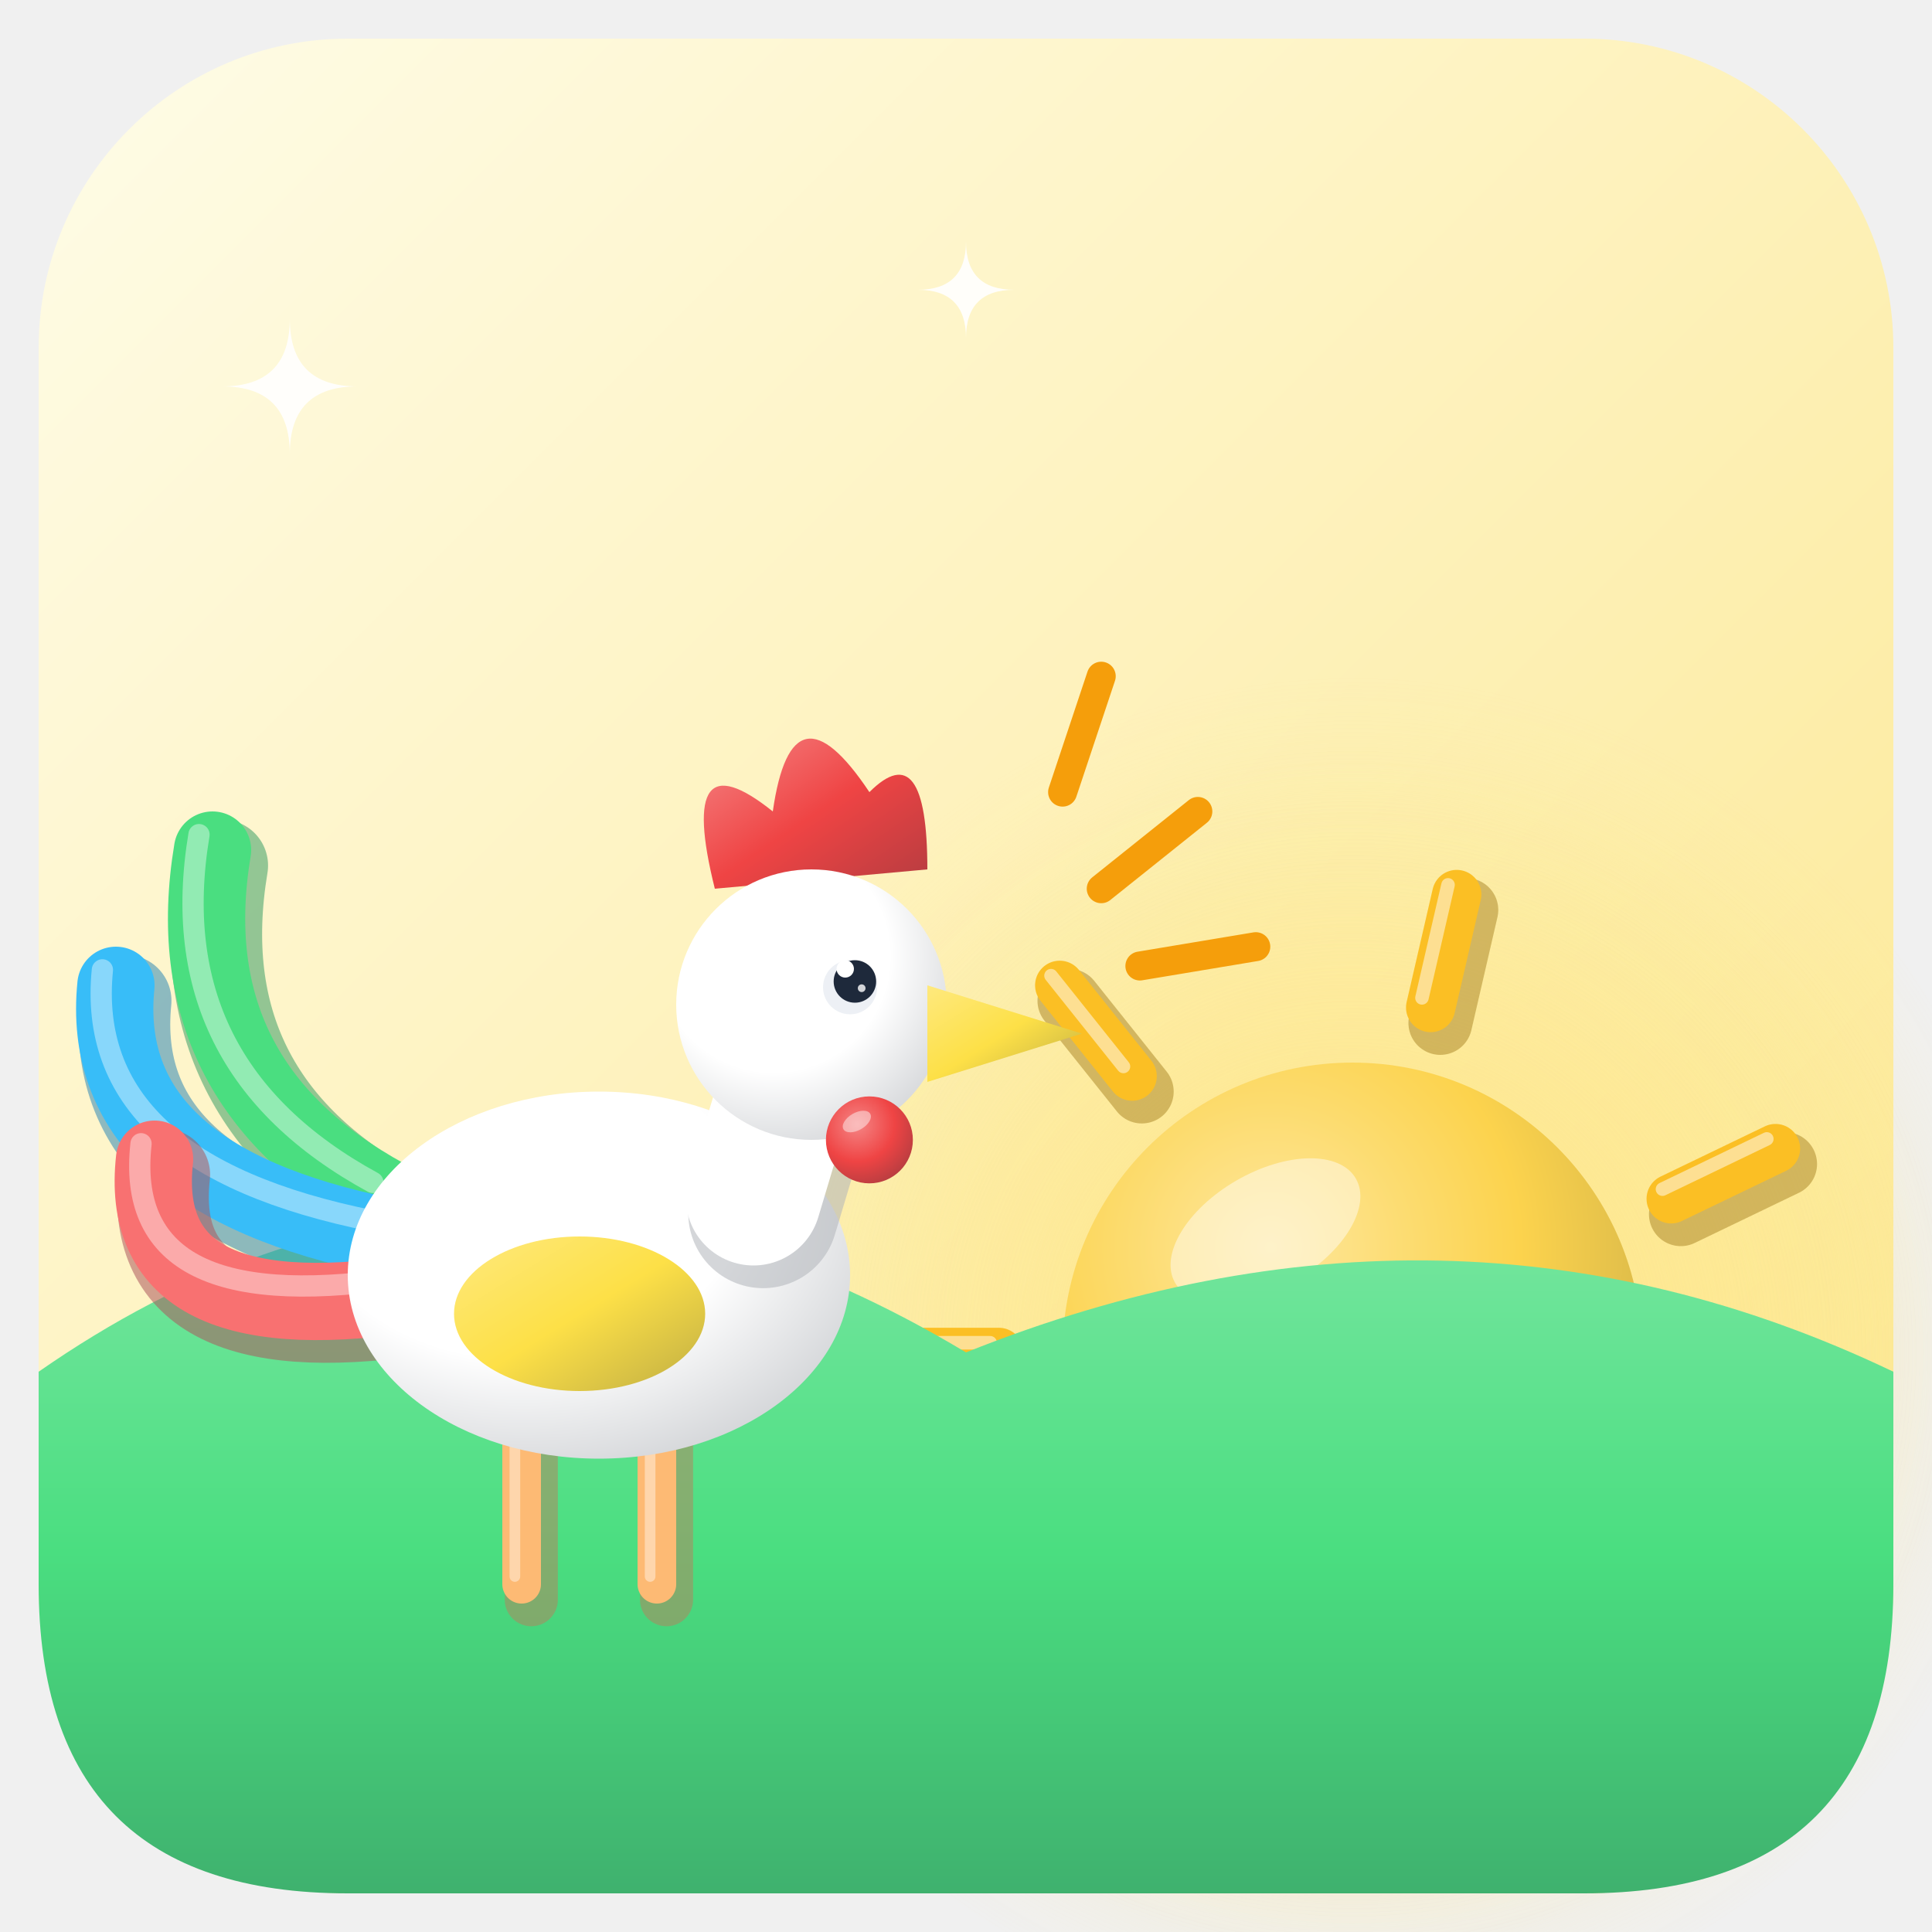
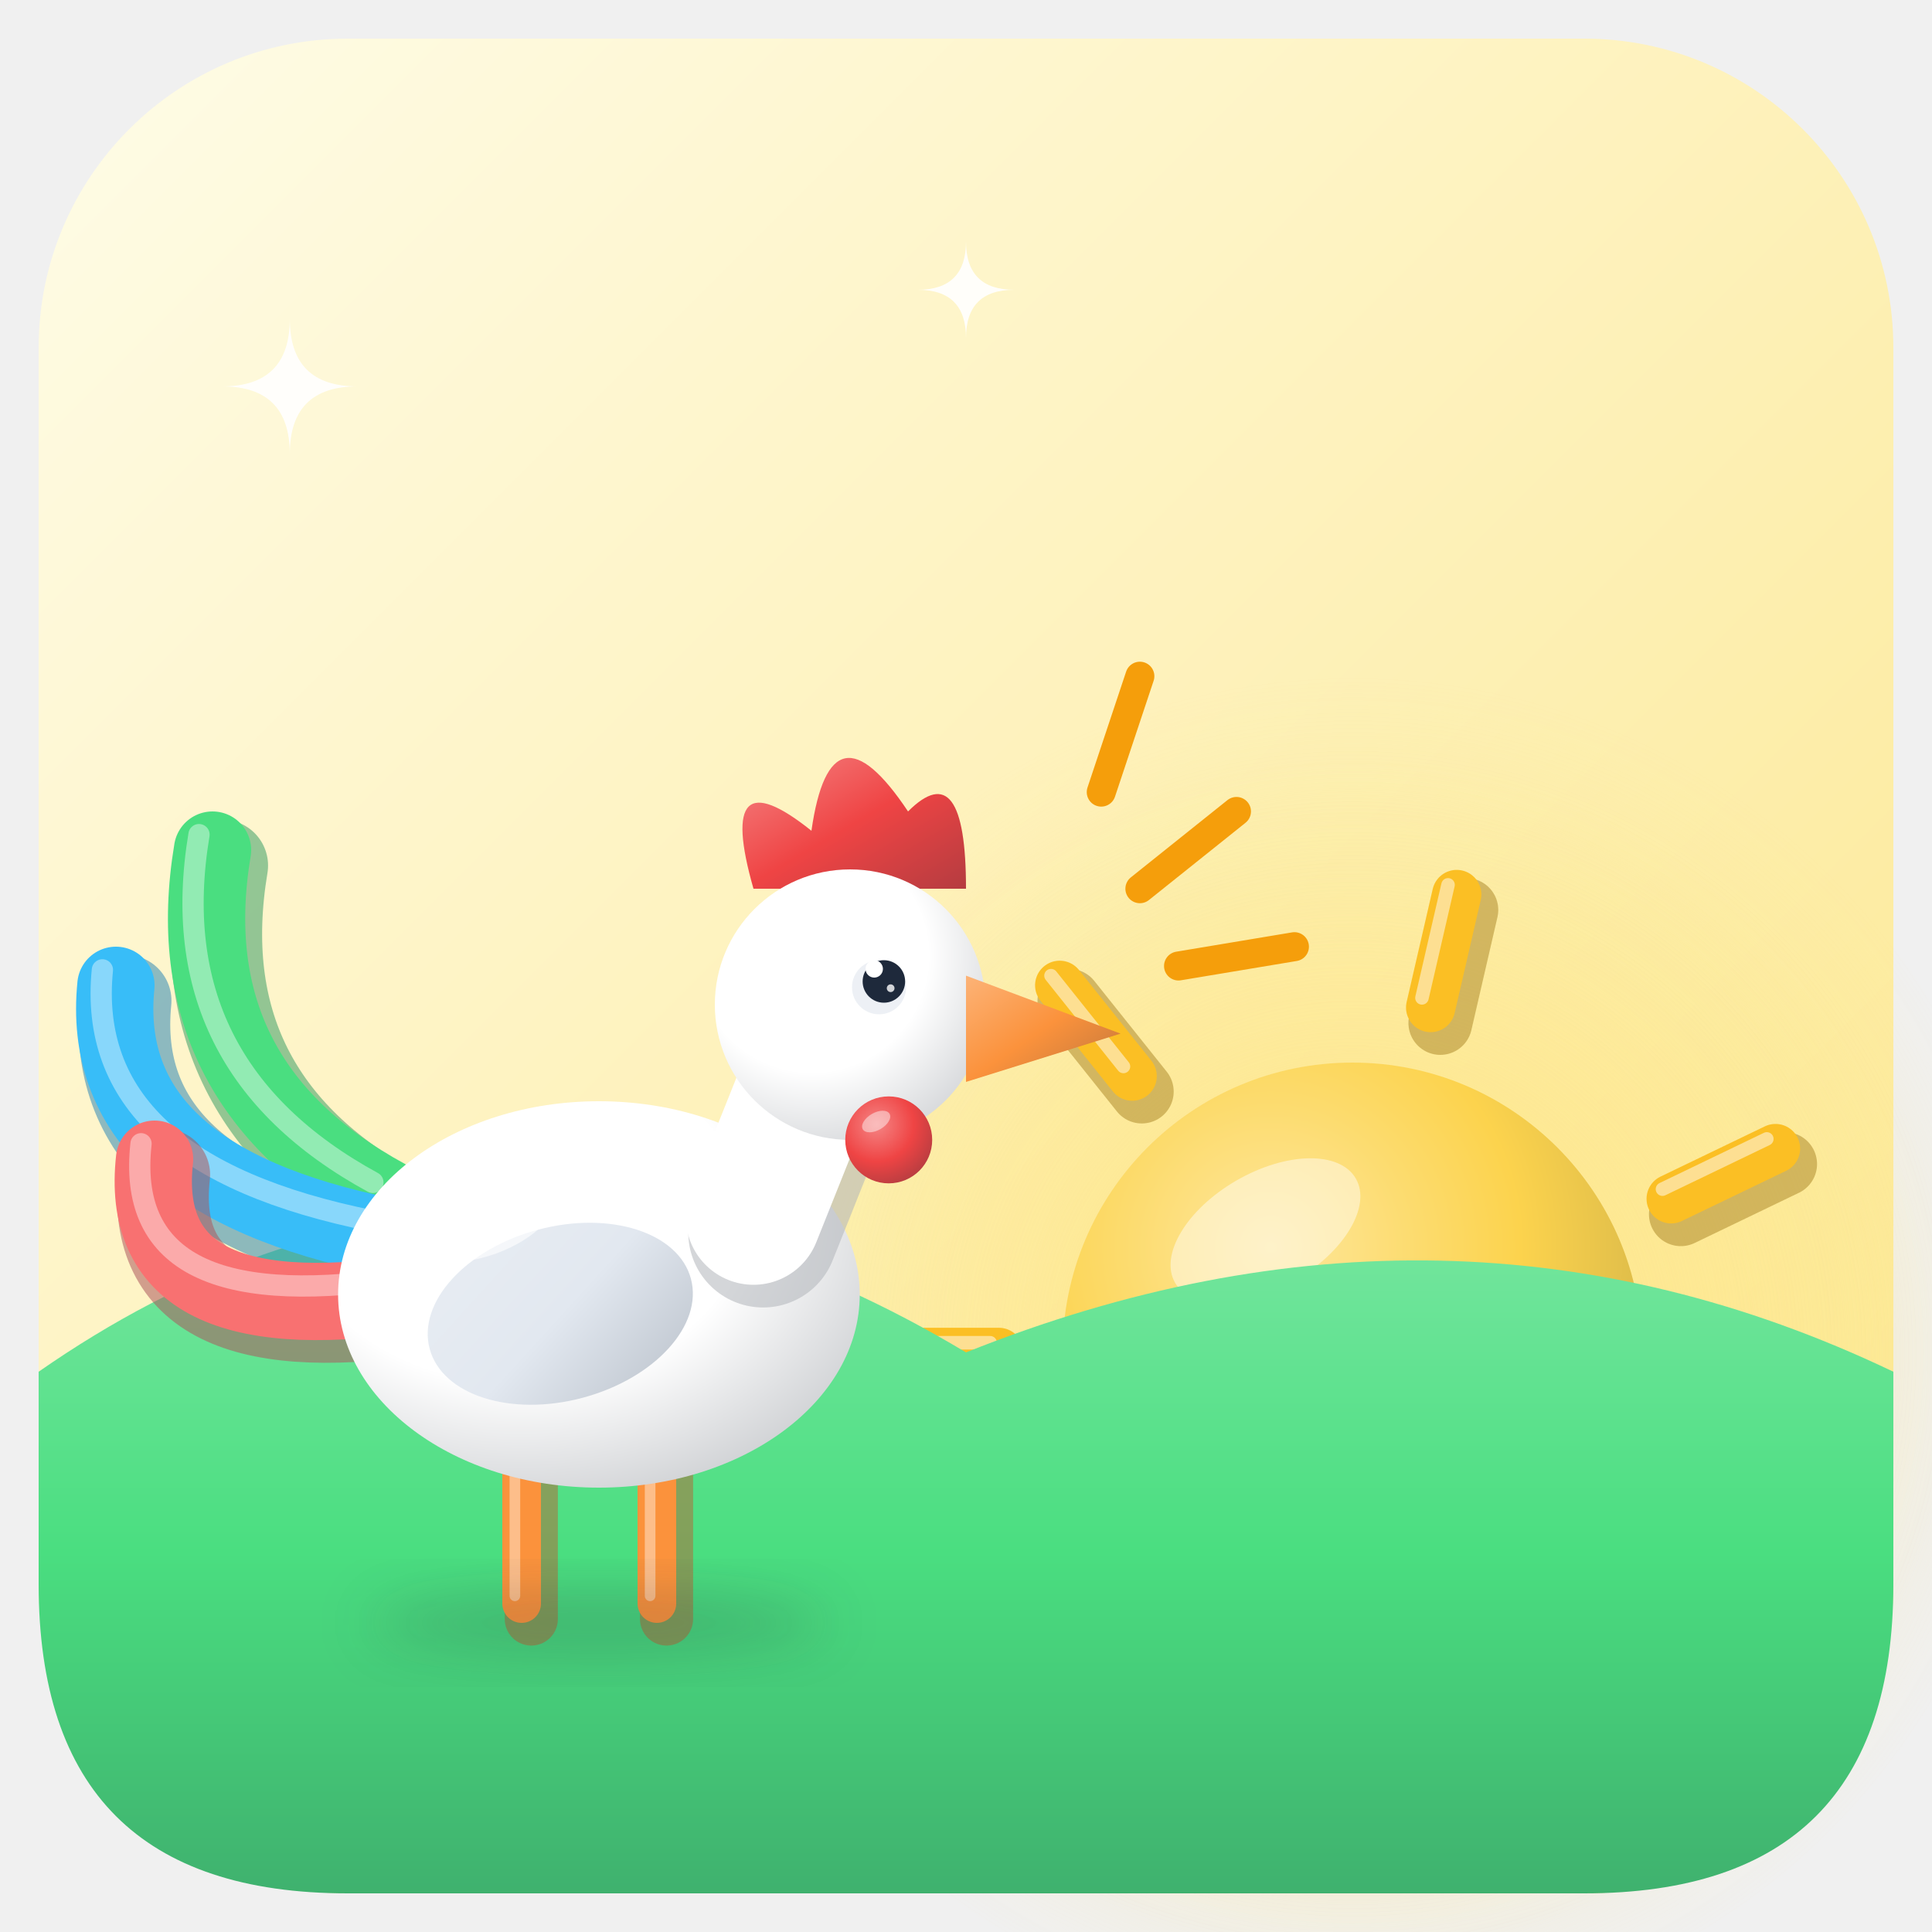
<svg xmlns="http://www.w3.org/2000/svg" viewBox="0 0 200 200" role="img" aria-label="בוקר">
  <defs>
    <linearGradient id="morning-evening-word-g0" x1="0" y1="0" x2="1" y2="1">
      <stop offset="0" stop-color="#FEFCE8" />
      <stop offset="1" stop-color="#FDE68A" />
    </linearGradient>
    <radialGradient id="morning-evening-word-g1">
      <stop offset="0" stop-color="#FDE68A" stop-opacity="0.9" />
      <stop offset="0.5" stop-color="#FDE68A" stop-opacity="0.35" />
      <stop offset="1" stop-color="#FDE68A" stop-opacity="0" />
    </radialGradient>
    <radialGradient id="morning-evening-word-g2" cx="0.36" cy="0.32" r="0.78">
      <stop offset="0" stop-color="#fde79d" />
      <stop offset=".55" stop-color="#FCD34D" />
      <stop offset="1" stop-color="#cbae48" />
    </radialGradient>
    <linearGradient id="morning-evening-word-g3" x1="0" y1="0" x2="0" y2="1">
      <stop offset="0" stop-color="#77e6a0" />
      <stop offset=".5" stop-color="#4ADE80" />
      <stop offset="1" stop-color="#3fb16e" />
    </linearGradient>
    <radialGradient id="morning-evening-word-g4" cx="0.35" cy="0.3" r="0.78">
      <stop offset="0" stop-color="#ffffff" />
      <stop offset=".55" stop-color="#FFFFFF" />
-       <stop offset="1" stop-color="#d2d4d7" />
+       <stop offset="1" stop-color="#ced0d3" />
    </radialGradient>
    <linearGradient id="morning-evening-word-g5" x1="0" y1="0" x2="1" y2="1">
-       <stop offset="0" stop-color="#fee97e" />
-       <stop offset=".5" stop-color="#FDE047" />
-       <stop offset="1" stop-color="#bfad43" />
+       <stop offset="0" stop-color="#e8edf3" />
+       <stop offset=".5" stop-color="#E2E8F0" />
+       <stop offset="1" stop-color="#bbc2cb" />
    </linearGradient>
    <linearGradient id="morning-evening-word-g6" x1="0" y1="0" x2="1" y2="1">
      <stop offset="0" stop-color="#f58585" />
      <stop offset=".5" stop-color="#EF4444" />
      <stop offset="1" stop-color="#b53c40" />
    </linearGradient>
    <radialGradient id="morning-evening-word-g7" cx="0.36" cy="0.32" r="0.78">
      <stop offset="0" stop-color="#ffffff" />
      <stop offset=".55" stop-color="#FFFFFF" />
      <stop offset="1" stop-color="#d2d4d7" />
    </radialGradient>
    <radialGradient id="morning-evening-word-g8" cx="0.36" cy="0.32" r="0.78">
      <stop offset="0" stop-color="#f58585" />
      <stop offset=".55" stop-color="#EF4444" />
      <stop offset="1" stop-color="#b13c40" />
    </radialGradient>
+     <linearGradient id="morning-evening-word-g9" x1="0" y1="0" x2="1" y2="1">
+       <stop offset="0" stop-color="#fcb377" />
+       <stop offset=".5" stop-color="#FB923C" />
+       <stop offset="1" stop-color="#bd753b" />
+     </linearGradient>
+     <filter id="morning-evening-word-blur" x="-30%" y="-60%" width="160%" height="220%">
+       <feGaussianBlur stdDeviation="3" />
+     </filter>
  </defs>
  <rect x="4" y="4" width="192" height="192" rx="32" fill="url(#morning-evening-word-g0)" />
  <circle cx="140" cy="140" r="70" fill="url(#morning-evening-word-g1)" />
  <circle cx="140" cy="140" r="63" fill="url(#morning-evening-word-g1)" />
  <path d="M103.4 140 L91.4 140" fill="none" stroke="#ae8b2b" stroke-width="6.6" stroke-linecap="round" stroke-linejoin="round" opacity=".55" transform="translate(1 1.6)" />
  <path d="M103.4 140 L91.4 140" fill="none" stroke="#FBBF24" stroke-width="5.1" stroke-linecap="round" stroke-linejoin="round" />
  <path d="M103.4 140 L91.4 140" fill="none" stroke="#fff" stroke-width="1.4" stroke-linecap="round" stroke-linejoin="round" opacity="0.5" transform="translate(-0.9 -1)" />
  <path d="M117.2 111.4 L109.7 102" fill="none" stroke="#ae8b2b" stroke-width="6.6" stroke-linecap="round" stroke-linejoin="round" opacity=".55" transform="translate(1 1.6)" />
  <path d="M117.2 111.4 L109.7 102" fill="none" stroke="#FBBF24" stroke-width="5.1" stroke-linecap="round" stroke-linejoin="round" />
  <path d="M117.2 111.4 L109.7 102" fill="none" stroke="#fff" stroke-width="1.4" stroke-linecap="round" stroke-linejoin="round" opacity="0.5" transform="translate(-0.9 -1)" />
  <path d="M148.1 104.3 L150.8 92.6" fill="none" stroke="#ae8b2b" stroke-width="6.6" stroke-linecap="round" stroke-linejoin="round" opacity=".55" transform="translate(1 1.6)" />
  <path d="M148.1 104.3 L150.8 92.6" fill="none" stroke="#FBBF24" stroke-width="5.1" stroke-linecap="round" stroke-linejoin="round" />
  <path d="M148.1 104.3 L150.8 92.6" fill="none" stroke="#fff" stroke-width="1.4" stroke-linecap="round" stroke-linejoin="round" opacity="0.5" transform="translate(-0.9 -1)" />
  <path d="M173 124.1 L183.8 118.9" fill="none" stroke="#ae8b2b" stroke-width="6.6" stroke-linecap="round" stroke-linejoin="round" opacity=".55" transform="translate(1 1.6)" />
  <path d="M173 124.1 L183.8 118.9" fill="none" stroke="#FBBF24" stroke-width="5.1" stroke-linecap="round" stroke-linejoin="round" />
  <path d="M173 124.1 L183.8 118.9" fill="none" stroke="#fff" stroke-width="1.4" stroke-linecap="round" stroke-linejoin="round" opacity="0.5" transform="translate(-0.9 -1)" />
  <path d="M173 155.9 L183.8 161.1" fill="none" stroke="#ae8b2b" stroke-width="6.6" stroke-linecap="round" stroke-linejoin="round" opacity=".55" transform="translate(1 1.6)" />
  <path d="M173 155.9 L183.8 161.1" fill="none" stroke="#FBBF24" stroke-width="5.1" stroke-linecap="round" stroke-linejoin="round" />
  <path d="M173 155.9 L183.8 161.1" fill="none" stroke="#fff" stroke-width="1.4" stroke-linecap="round" stroke-linejoin="round" opacity="0.5" transform="translate(-0.9 -1)" />
  <path d="M148.1 175.7 L150.8 187.4" fill="none" stroke="#ae8b2b" stroke-width="6.6" stroke-linecap="round" stroke-linejoin="round" opacity=".55" transform="translate(1 1.6)" />
  <path d="M148.1 175.7 L150.8 187.4" fill="none" stroke="#FBBF24" stroke-width="5.1" stroke-linecap="round" stroke-linejoin="round" />
  <path d="M148.1 175.7 L150.8 187.4" fill="none" stroke="#fff" stroke-width="1.4" stroke-linecap="round" stroke-linejoin="round" opacity="0.5" transform="translate(-0.9 -1)" />
  <path d="M117.2 168.6 L109.7 178" fill="none" stroke="#ae8b2b" stroke-width="6.6" stroke-linecap="round" stroke-linejoin="round" opacity=".55" transform="translate(1 1.6)" />
  <path d="M117.2 168.6 L109.7 178" fill="none" stroke="#FBBF24" stroke-width="5.1" stroke-linecap="round" stroke-linejoin="round" />
  <path d="M117.2 168.6 L109.7 178" fill="none" stroke="#fff" stroke-width="1.4" stroke-linecap="round" stroke-linejoin="round" opacity="0.5" transform="translate(-0.9 -1)" />
  <circle cx="140" cy="140" r="30" fill="url(#morning-evening-word-g2)" />
  <ellipse cx="131" cy="127.4" rx="10.8" ry="6" fill="#fff" opacity="0.45" transform="rotate(-30 131 127.4)" />
  <path d="M4 142 Q50 110 100 140 Q150 120 196 142 V164 Q196 196 164 196 H36 Q4 196 4 164Z" fill="url(#morning-evening-word-g3)" />
  <path d="M40 124 Q18 112 22 88" fill="none" stroke="#3b9f66" stroke-width="9.5" stroke-linecap="round" stroke-linejoin="round" opacity=".55" transform="translate(1 1.6)" />
  <path d="M40 124 Q18 112 22 88" fill="none" stroke="#4ADE80" stroke-width="8" stroke-linecap="round" stroke-linejoin="round" />
  <path d="M40 124 Q18 112 22 88" fill="none" stroke="#fff" stroke-width="2.2" stroke-linecap="round" stroke-linejoin="round" opacity="0.4" transform="translate(-1.4 -1.6)" />
  <path d="M40 128 Q10 122 12 102" fill="none" stroke="#2f89b4" stroke-width="9.5" stroke-linecap="round" stroke-linejoin="round" opacity=".55" transform="translate(1 1.6)" />
  <path d="M40 128 Q10 122 12 102" fill="none" stroke="#38BDF8" stroke-width="8" stroke-linecap="round" stroke-linejoin="round" />
  <path d="M40 128 Q10 122 12 102" fill="none" stroke="#fff" stroke-width="2.2" stroke-linecap="round" stroke-linejoin="round" opacity="0.4" transform="translate(-1.4 -1.6)" />
  <path d="M42 134 Q14 138 16 120" fill="none" stroke="#ac585d" stroke-width="9.5" stroke-linecap="round" stroke-linejoin="round" opacity=".55" transform="translate(1 1.6)" />
  <path d="M42 134 Q14 138 16 120" fill="none" stroke="#F87171" stroke-width="8" stroke-linecap="round" stroke-linejoin="round" />
  <path d="M42 134 Q14 138 16 120" fill="none" stroke="#fff" stroke-width="2.2" stroke-linecap="round" stroke-linejoin="round" opacity="0.4" transform="translate(-1.4 -1.6)" />
-   <path d="M54 148 V164" fill="none" stroke="#af875f" stroke-width="5.5" stroke-linecap="round" stroke-linejoin="round" opacity=".55" transform="translate(1 1.6)" />
-   <path d="M54 148 V164" fill="none" stroke="#FDBA74" stroke-width="4" stroke-linecap="round" stroke-linejoin="round" />
-   <path d="M54 148 V164" fill="none" stroke="#fff" stroke-width="1.1" stroke-linecap="round" stroke-linejoin="round" opacity="0.4" transform="translate(-0.7 -0.8)" />
-   <path d="M68 148 V164" fill="none" stroke="#af875f" stroke-width="5.5" stroke-linecap="round" stroke-linejoin="round" opacity=".55" transform="translate(1 1.6)" />
-   <path d="M68 148 V164" fill="none" stroke="#FDBA74" stroke-width="4" stroke-linecap="round" stroke-linejoin="round" />
-   <path d="M68 148 V164" fill="none" stroke="#fff" stroke-width="1.1" stroke-linecap="round" stroke-linejoin="round" opacity="0.4" transform="translate(-0.7 -0.8)" />
-   <ellipse cx="62" cy="132" rx="26" ry="19" fill="url(#morning-evening-word-g4)" />
-   <ellipse cx="60" cy="136" rx="13" ry="8" fill="url(#morning-evening-word-g5)" />
-   <path d="M78 124 L84 104" fill="none" stroke="#b1b4b9" stroke-width="15.5" stroke-linecap="round" stroke-linejoin="round" opacity=".55" transform="translate(1 1.6)" />
-   <path d="M78 124 L84 104" fill="none" stroke="#FFFFFF" stroke-width="14" stroke-linecap="round" stroke-linejoin="round" />
-   <path d="M78 124 L84 104" fill="none" stroke="#fff" stroke-width="3.9" stroke-linecap="round" stroke-linejoin="round" opacity="0.5" transform="translate(-2.4 -2.8)" />
-   <path d="M74 92 Q70 76 80 84 Q82 70 90 82 Q96 76 96 90Z" fill="url(#morning-evening-word-g6)" />
-   <circle cx="84" cy="104" r="14" fill="url(#morning-evening-word-g7)" />
-   <ellipse cx="79.8" cy="98.1" rx="5" ry="2.8" fill="#fff" opacity="0.45" transform="rotate(-30 79.8 98.1)" />
-   <circle cx="90" cy="118" r="4.5" fill="url(#morning-evening-word-g8)" />
-   <ellipse cx="88.7" cy="116.1" rx="1.6" ry="0.9" fill="#fff" opacity="0.45" transform="rotate(-30 88.7 116.1)" />
-   <polygon points="96,102 112,107 96,112" fill="url(#morning-evening-word-g5)" />
-   <circle cx="88" cy="101" r="4" fill="#fff" />
-   <circle cx="88" cy="102.2" r="2.8" fill="#CBD5E1" opacity=".35" />
-   <circle cx="88.5" cy="101.6" r="2.2" fill="#1E293B" />
-   <circle cx="87.5" cy="100.3" r="0.9" fill="#fff" />
-   <circle cx="89.2" cy="102.3" r="0.4" fill="#fff" opacity=".8" />
-   <path d="M114 92 L124 84 M118 100 L130 98 M110 82 L114 70" fill="none" stroke="#F59E0B" stroke-width="3" stroke-linecap="round" stroke-linejoin="round" />
+   <path d="M54 150 V166" fill="none" stroke="#ae6d3a" stroke-width="5.5" stroke-linecap="round" stroke-linejoin="round" opacity=".55" transform="translate(1 1.6)" />
+   <path d="M54 150 V166" fill="none" stroke="#FB923C" stroke-width="4" stroke-linecap="round" stroke-linejoin="round" />
+   <path d="M54 150 V166" fill="none" stroke="#fff" stroke-width="1.1" stroke-linecap="round" stroke-linejoin="round" opacity="0.4" transform="translate(-0.7 -0.8)" />
+   <path d="M68 150 V166" fill="none" stroke="#ae6d3a" stroke-width="5.5" stroke-linecap="round" stroke-linejoin="round" opacity=".55" transform="translate(1 1.6)" />
+   <path d="M68 150 V166" fill="none" stroke="#FB923C" stroke-width="4" stroke-linecap="round" stroke-linejoin="round" />
+   <path d="M68 150 V166" fill="none" stroke="#fff" stroke-width="1.1" stroke-linecap="round" stroke-linejoin="round" opacity="0.4" transform="translate(-0.7 -0.8)" />
+   <ellipse cx="62" cy="168" rx="24" ry="3" fill="#1E293B" opacity="0.2" filter="url(#morning-evening-word-blur)" />
+   <ellipse cx="62" cy="134" rx="27" ry="20" fill="url(#morning-evening-word-g4)" />
+   <ellipse cx="58" cy="136" rx="14" ry="9" fill="url(#morning-evening-word-g5)" transform="rotate(-15 58 136)" />
+   <ellipse cx="50" cy="126" rx="8" ry="4" fill="#fff" opacity="0.6" transform="rotate(-20 50 126)" />
+   <path d="M78 126 L86 106" fill="none" stroke="#b1b4b9" stroke-width="15.5" stroke-linecap="round" stroke-linejoin="round" opacity=".55" transform="translate(1 1.6)" />
+   <path d="M78 126 L86 106" fill="none" stroke="#FFFFFF" stroke-width="14" stroke-linecap="round" stroke-linejoin="round" />
+   <path d="M78 126 L86 106" fill="none" stroke="#fff" stroke-width="3.9" stroke-linecap="round" stroke-linejoin="round" opacity="0.5" transform="translate(-2.4 -2.8)" />
+   <path d="M78 92 Q74 78 84 86 Q86 72 94 84 Q100 78 100 92Z" fill="url(#morning-evening-word-g6)" />
+   <circle cx="88" cy="104" r="14" fill="url(#morning-evening-word-g7)" />
+   <ellipse cx="83.8" cy="98.1" rx="5" ry="2.8" fill="#fff" opacity="0.45" transform="rotate(-30 83.8 98.1)" />
+   <circle cx="92" cy="118" r="4.5" fill="url(#morning-evening-word-g8)" />
+   <ellipse cx="90.7" cy="116.1" rx="1.6" ry="0.9" fill="#fff" opacity="0.45" transform="rotate(-30 90.7 116.1)" />
+   <polygon points="100,101 116,107 100,112" fill="url(#morning-evening-word-g9)" />
+   <circle cx="91" cy="101" r="4" fill="#fff" />
+   <circle cx="91" cy="102.2" r="2.8" fill="#CBD5E1" opacity=".35" />
+   <circle cx="91.5" cy="101.6" r="2.2" fill="#1E293B" />
+   <circle cx="90.5" cy="100.3" r="0.9" fill="#fff" />
+   <circle cx="92.2" cy="102.3" r="0.4" fill="#fff" opacity=".8" />
+   <path d="M118 92 L128 84 M122 100 L134 98 M114 82 L118 70" fill="none" stroke="#F59E0B" stroke-width="3" stroke-linecap="round" stroke-linejoin="round" />
  <path d="M30 33 Q30 40 37 40 Q30 40 30 47 Q30 40 23 40 Q30 40 30 33Z" fill="#fff" opacity="0.9" />
  <path d="M100 25 Q100 30 105 30 Q100 30 100 35 Q100 30 95 30 Q100 30 100 25Z" fill="#fff" opacity="0.9" />
</svg>
